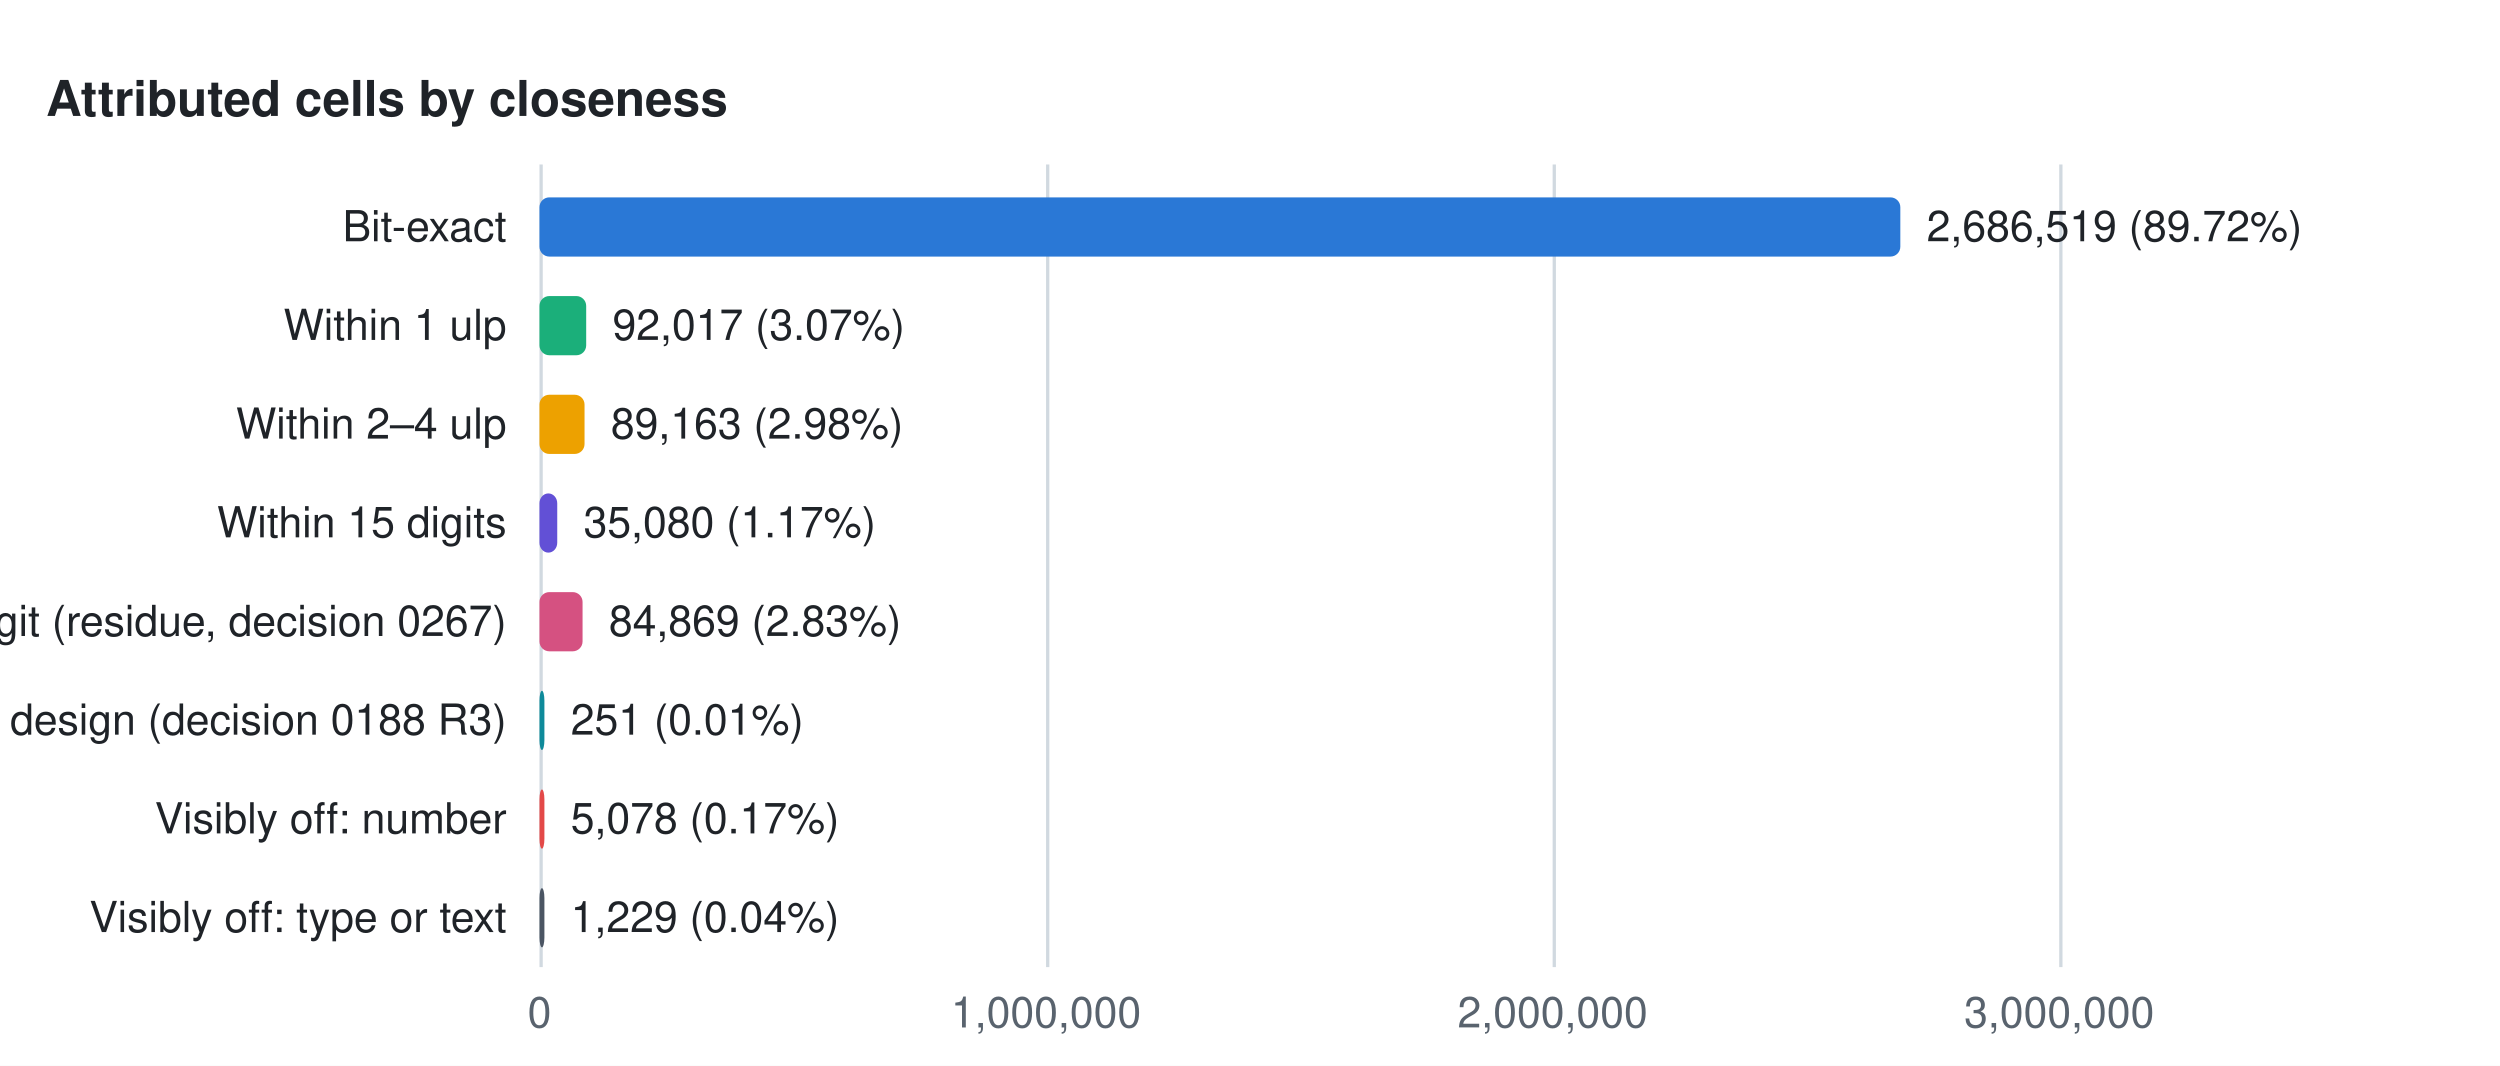
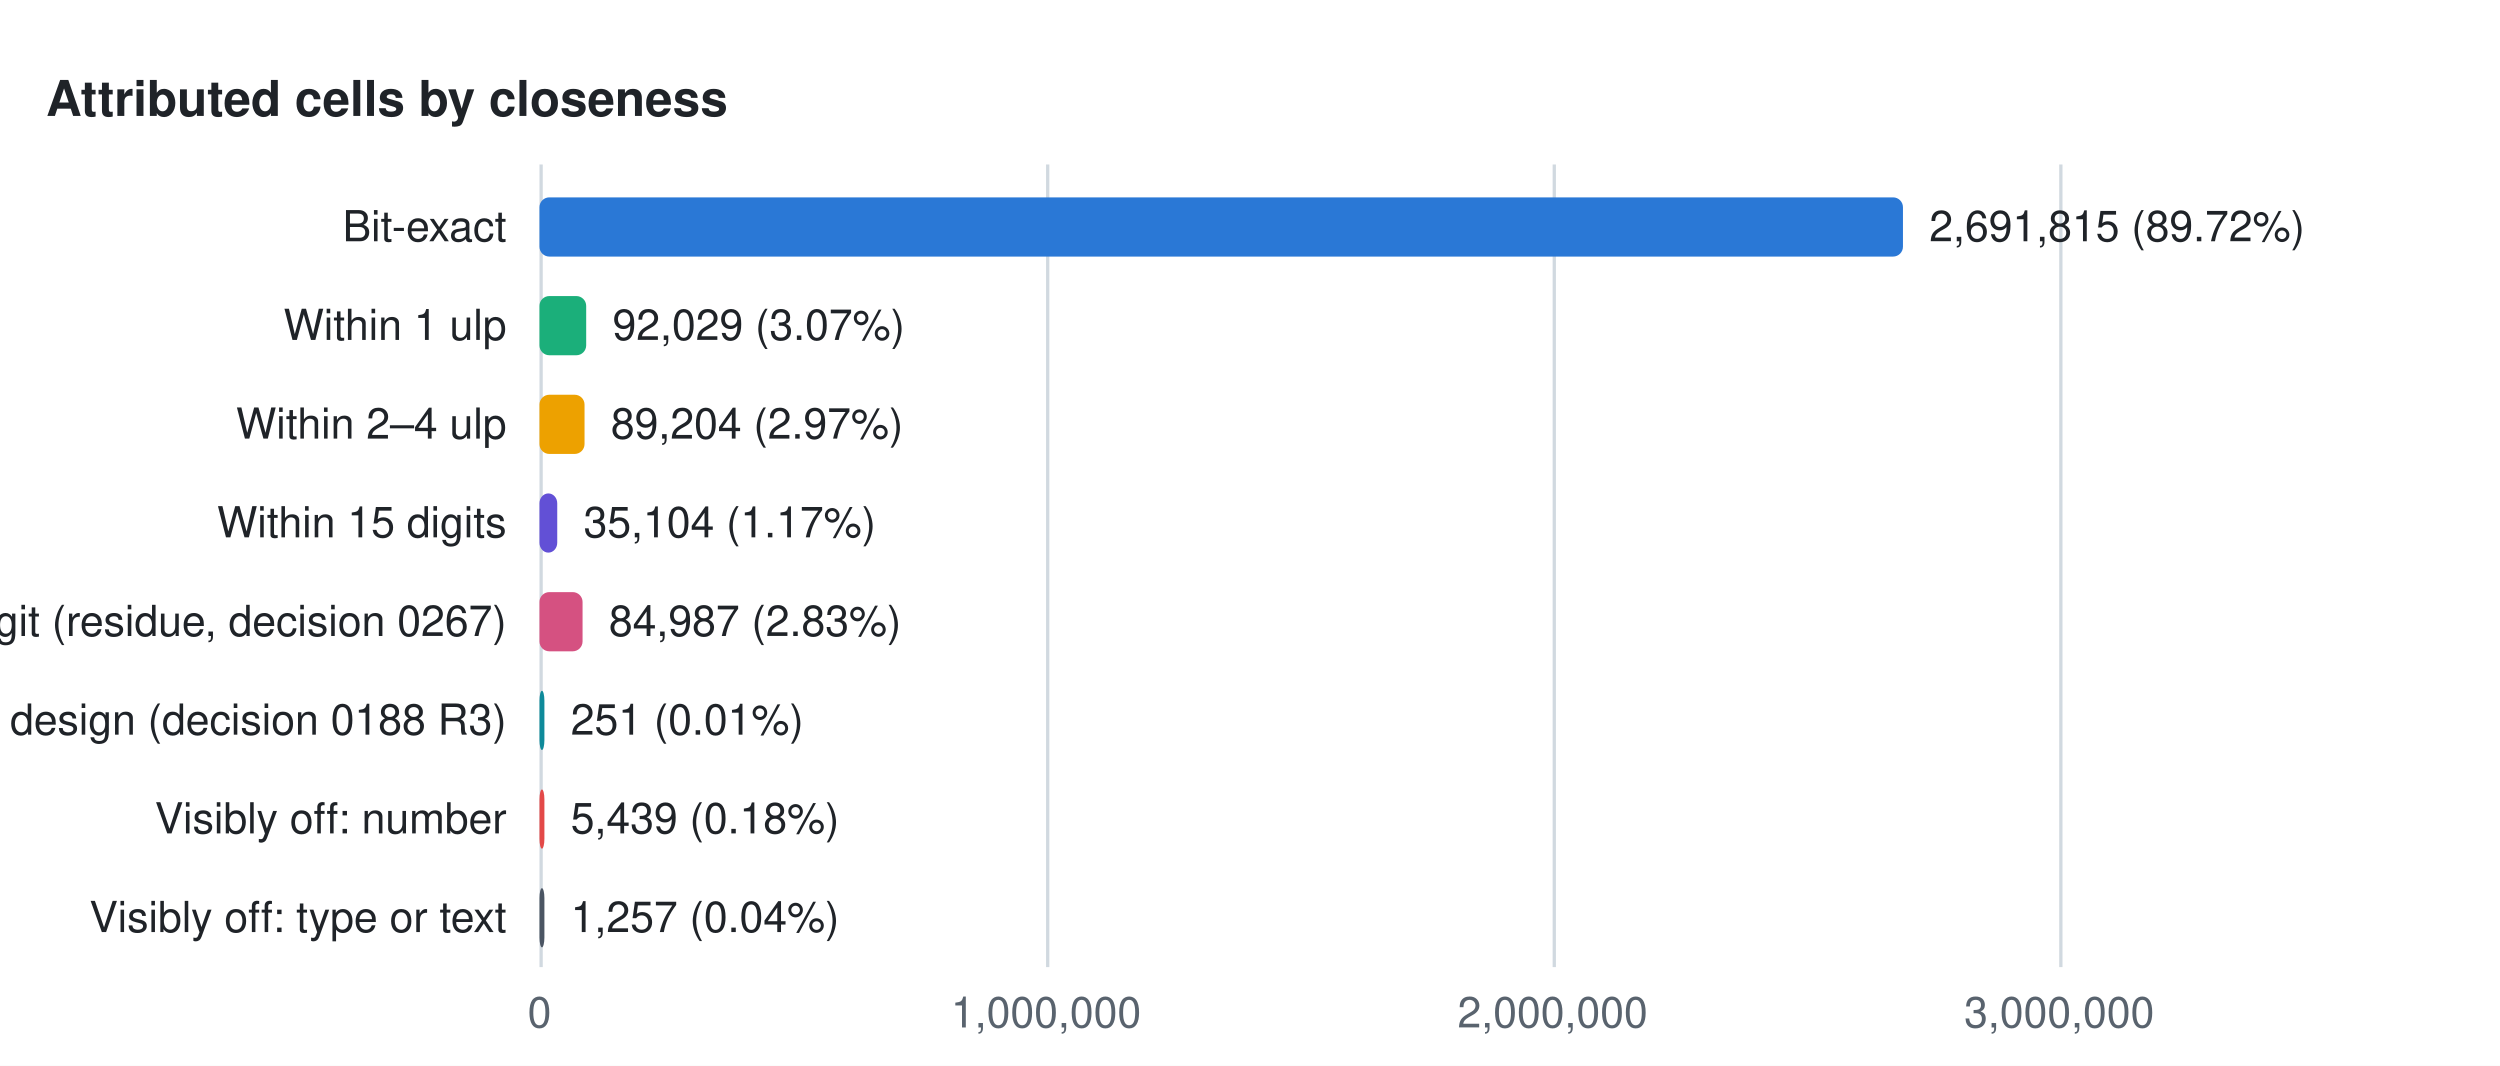
<svg xmlns="http://www.w3.org/2000/svg" width="760" height="324" viewBox="0 0 760 324" role="img" aria-labelledby="t d">
  <style>text{font-family:system-ui,-apple-system,'Segoe UI',Helvetica,Arial,sans-serif;font-size:13px}.title{font-size:15px;font-weight:600}.num{font-variant-numeric:tabular-nums}.bg{fill:#ffffff}.ink{fill:#1f2328}.muted{fill:#59636e}.grid{fill:#d1d9e0}.b-pass{fill:#2a78d6}.b-ulp1{fill:#1baf7a}.b-ulp4{fill:#eda100}.b-digits15{fill:#6250d6}.b-residue13{fill:#d55181}.b-r3_math{fill:#0e8a9a}.b-visible_numeric{fill:#e34948}.b-visible_other{fill:#4b5563}.in-pass{fill:#000000}.in-ulp1{fill:#000000}.in-ulp4{fill:#000000}.in-digits15{fill:#ffffff}.in-residue13{fill:#000000}.in-r3_math{fill:#000000}.in-visible_numeric{fill:#000000}.in-visible_other{fill:#ffffff}@media (prefers-color-scheme: dark){.bg{fill:#0d1117}.ink{fill:#f0f6fc}.muted{fill:#9198a1}.grid{fill:#3d444d}.b-pass{fill:#3987e5}.b-ulp1{fill:#199e70}.b-ulp4{fill:#c98500}.b-digits15{fill:#9085e9}.b-residue13{fill:#d55181}.b-r3_math{fill:#22a6b8}.b-visible_numeric{fill:#e66767}.b-visible_other{fill:#9ca3af}.in-pass{fill:#000000}.in-ulp1{fill:#000000}.in-ulp4{fill:#000000}.in-digits15{fill:#000000}.in-residue13{fill:#000000}.in-r3_math{fill:#000000}.in-visible_numeric{fill:#000000}.in-visible_other{fill:#000000}}</style>
  <rect class="bg" fill="#ffffff" x="0" y="0" width="760" height="324" />
  <g transform="translate(14,14)">
    <text x="0.0" y="16.0" class="ink title" fill="#1f2328" text-anchor="start" dominant-baseline="middle">Attributed cells by closeness</text>
    <rect class="grid" fill="#d1d9e0" x="150.0" y="36" width="1" height="244" />
    <text x="150.0" y="294.0" class="muted num" fill="#59636e" text-anchor="middle" dominant-baseline="middle">0</text>
    <rect class="grid" fill="#d1d9e0" x="304.0" y="36" width="1" height="244" />
    <text x="304.0" y="294.0" class="muted num" fill="#59636e" text-anchor="middle" dominant-baseline="middle">1,000,000</text>
    <rect class="grid" fill="#d1d9e0" x="458.0" y="36" width="1" height="244" />
    <text x="458.0" y="294.0" class="muted num" fill="#59636e" text-anchor="middle" dominant-baseline="middle">2,000,000</text>
    <rect class="grid" fill="#d1d9e0" x="612.0" y="36" width="1" height="244" />
    <text x="612.0" y="294.0" class="muted num" fill="#59636e" text-anchor="middle" dominant-baseline="middle">3,000,000</text>
    <text x="140.0" y="55.0" class="ink" fill="#1f2328" text-anchor="end" dominant-baseline="middle">Bit-exact</text>
-     <rect class="b-pass" fill="#2a78d6" x="150.0" y="46.0" width="413.7" height="18" rx="3" />
-     <text x="571.7" y="55.0" class="ink num" fill="#1f2328" text-anchor="start" dominant-baseline="middle">2,686,519 (89.72%)</text>
+     <rect class="b-pass" fill="#2a78d6" x="150.0" y="46.0" width="414.5" height="18" rx="3" />
+     <text x="572.5" y="55.0" class="ink num" fill="#1f2328" text-anchor="start" dominant-baseline="middle">2,691,815 (89.72%)</text>
    <text x="140.0" y="85.0" class="ink" fill="#1f2328" text-anchor="end" dominant-baseline="middle">Within 1 ulp</text>
    <rect class="b-ulp1" fill="#1baf7a" x="150.0" y="76.0" width="14.2" height="18" rx="3" />
-     <text x="172.2" y="85.0" class="ink num" fill="#1f2328" text-anchor="start" dominant-baseline="middle">92,017 (3.07%)</text>
+     <text x="172.2" y="85.0" class="ink num" fill="#1f2328" text-anchor="start" dominant-baseline="middle">92,029 (3.07%)</text>
    <text x="140.0" y="115.0" class="ink" fill="#1f2328" text-anchor="end" dominant-baseline="middle">Within 2–4 ulp</text>
    <rect class="b-ulp4" fill="#eda100" x="150.0" y="106.0" width="13.7" height="18" rx="3" />
-     <text x="171.7" y="115.0" class="ink num" fill="#1f2328" text-anchor="start" dominant-baseline="middle">89,163 (2.98%)</text>
+     <text x="171.7" y="115.0" class="ink num" fill="#1f2328" text-anchor="start" dominant-baseline="middle">89,204 (2.97%)</text>
    <text x="140.0" y="145.0" class="ink" fill="#1f2328" text-anchor="end" dominant-baseline="middle">Within 15 digits</text>
    <rect class="b-digits15" fill="#6250d6" x="150.0" y="136.0" width="5.4" height="18" rx="3" />
-     <text x="163.4" y="145.0" class="ink num" fill="#1f2328" text-anchor="start" dominant-baseline="middle">35,080 (1.17%)</text>
+     <text x="163.4" y="145.0" class="ink num" fill="#1f2328" text-anchor="start" dominant-baseline="middle">35,104 (1.17%)</text>
    <text x="140.0" y="175.0" class="ink" fill="#1f2328" text-anchor="end" dominant-baseline="middle">Beta family, 14th or 15th digit (residue, decision 0267)</text>
    <rect class="b-residue13" fill="#d55181" x="150.0" y="166.0" width="13.1" height="18" rx="3" />
-     <text x="171.1" y="175.0" class="ink num" fill="#1f2328" text-anchor="start" dominant-baseline="middle">84,869 (2.83%)</text>
+     <text x="171.1" y="175.0" class="ink num" fill="#1f2328" text-anchor="start" dominant-baseline="middle">84,987 (2.83%)</text>
    <text x="140.0" y="205.0" class="ink" fill="#1f2328" text-anchor="end" dominant-baseline="middle">Math over Excel by design (decision 0188 R3)</text>
    <rect class="b-r3_math" fill="#0e8a9a" x="150.0" y="196.0" width="1.5" height="18" rx="3" />
    <text x="159.5" y="205.0" class="ink num" fill="#1f2328" text-anchor="start" dominant-baseline="middle">251 (0.01%)</text>
    <text x="140.0" y="235.0" class="ink" fill="#1f2328" text-anchor="end" dominant-baseline="middle">Visibly off: number</text>
    <rect class="b-visible_numeric" fill="#e34948" x="150.0" y="226.0" width="1.5" height="18" rx="3" />
-     <text x="159.5" y="235.0" class="ink num" fill="#1f2328" text-anchor="start" dominant-baseline="middle">5,078 (0.17%)</text>
+     <text x="159.5" y="235.0" class="ink num" fill="#1f2328" text-anchor="start" dominant-baseline="middle">5,439 (0.18%)</text>
    <text x="140.0" y="265.0" class="ink" fill="#1f2328" text-anchor="end" dominant-baseline="middle">Visibly off: type or text</text>
    <rect class="b-visible_other" fill="#4b5563" x="150.0" y="256.0" width="1.5" height="18" rx="3" />
-     <text x="159.5" y="265.0" class="ink num" fill="#1f2328" text-anchor="start" dominant-baseline="middle">1,229 (0.04%)</text>
+     <text x="159.5" y="265.0" class="ink num" fill="#1f2328" text-anchor="start" dominant-baseline="middle">1,257 (0.04%)</text>
  </g>
</svg>
